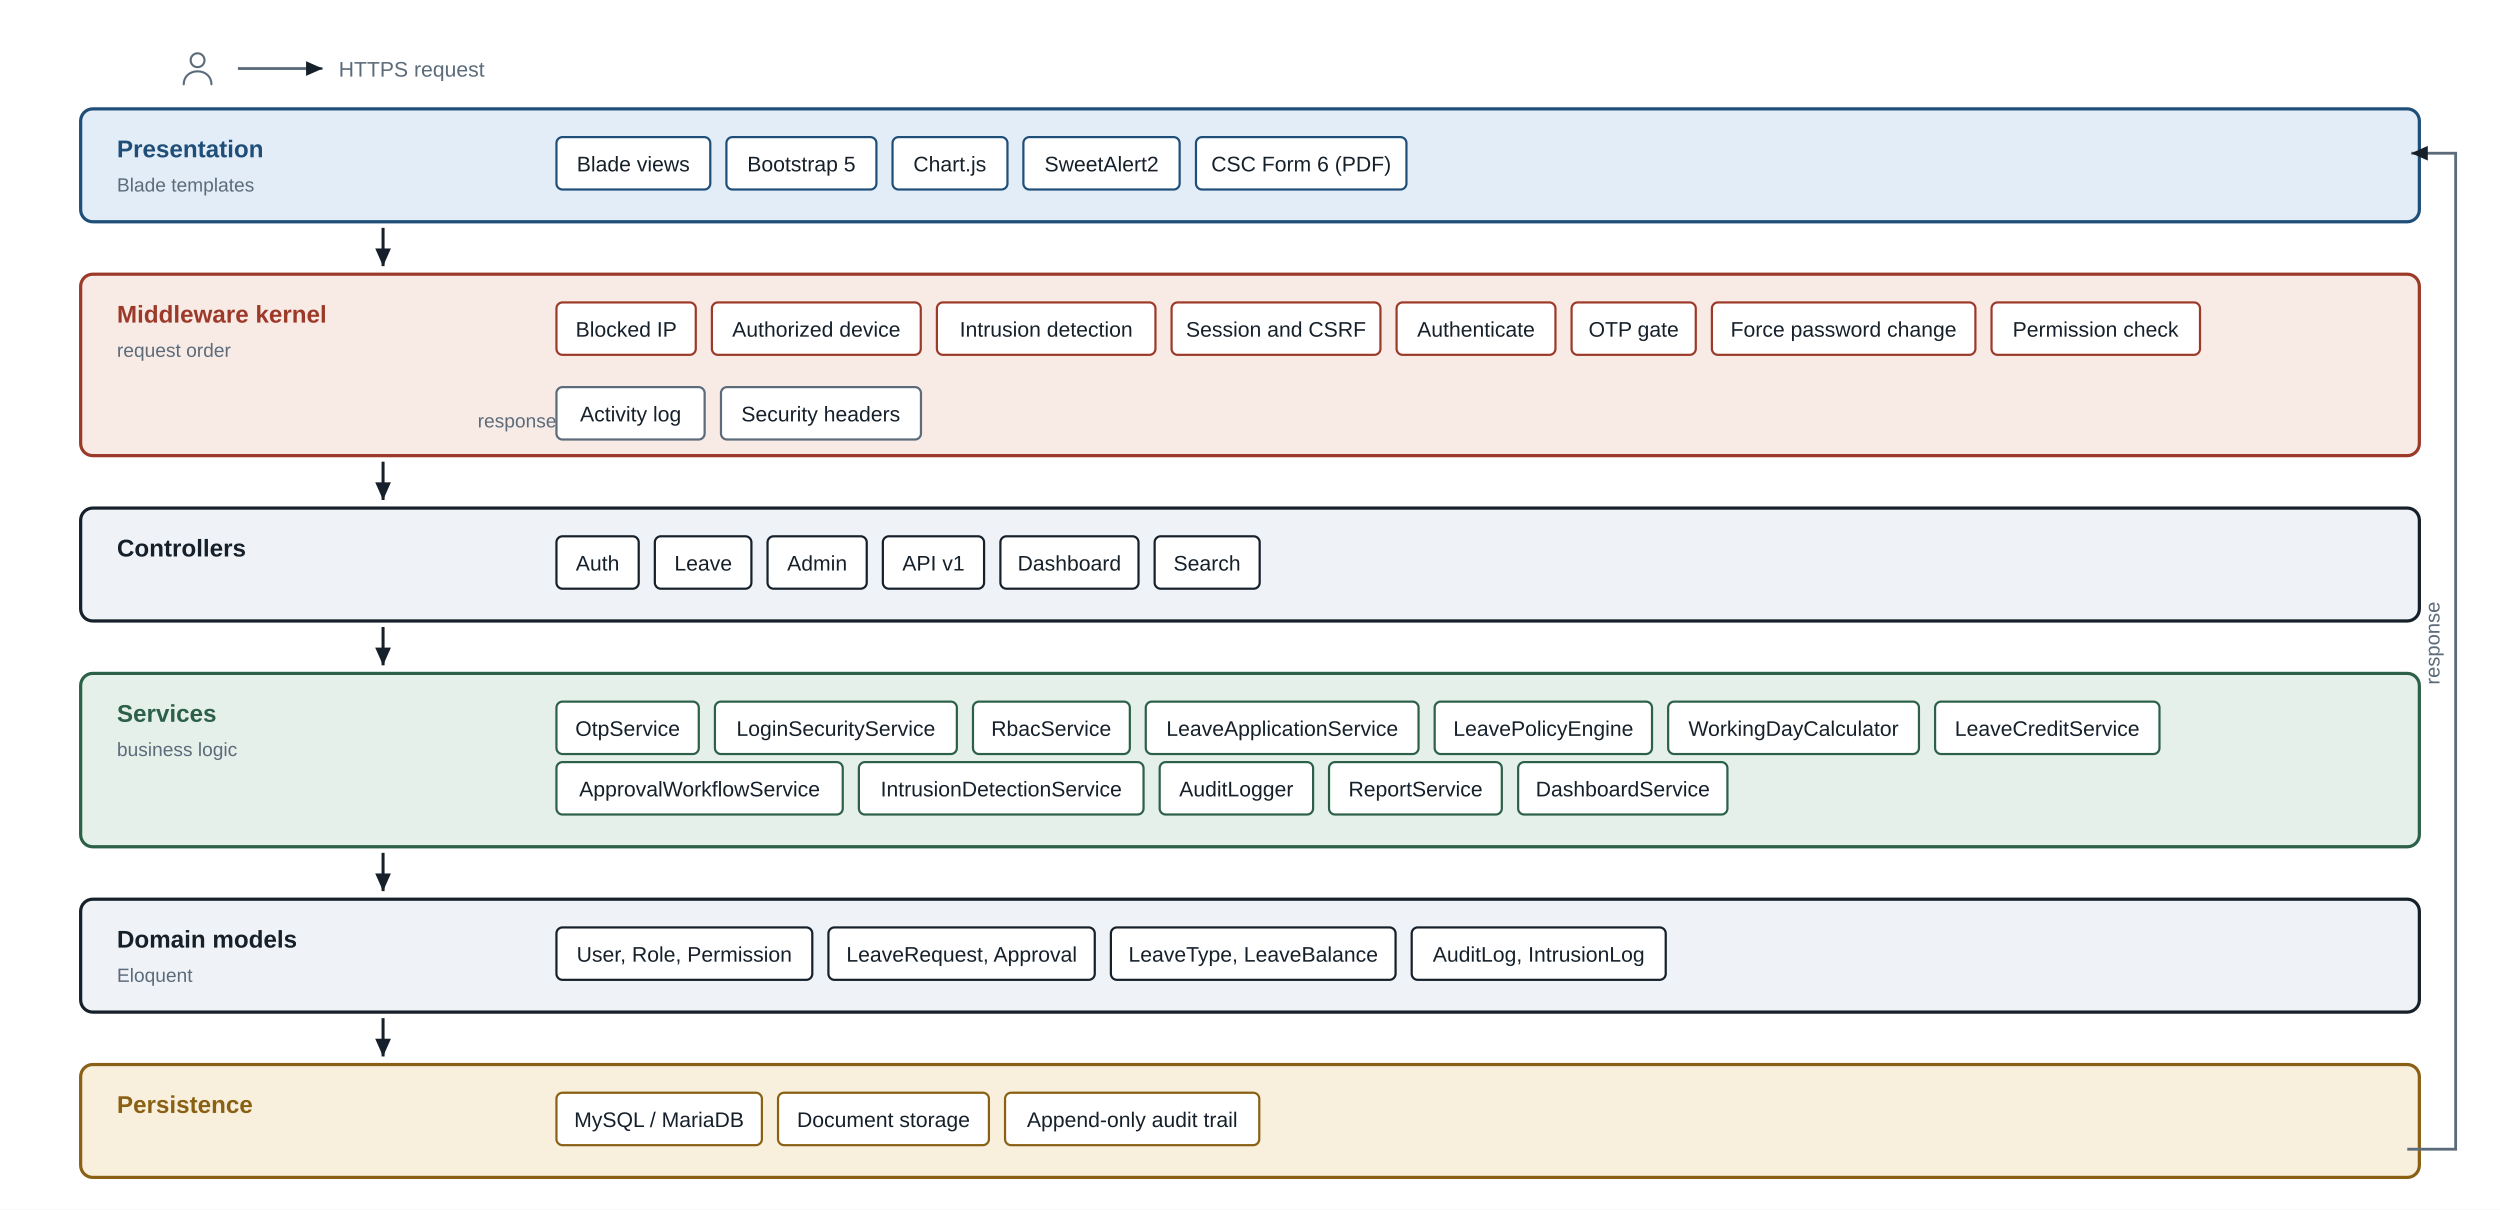
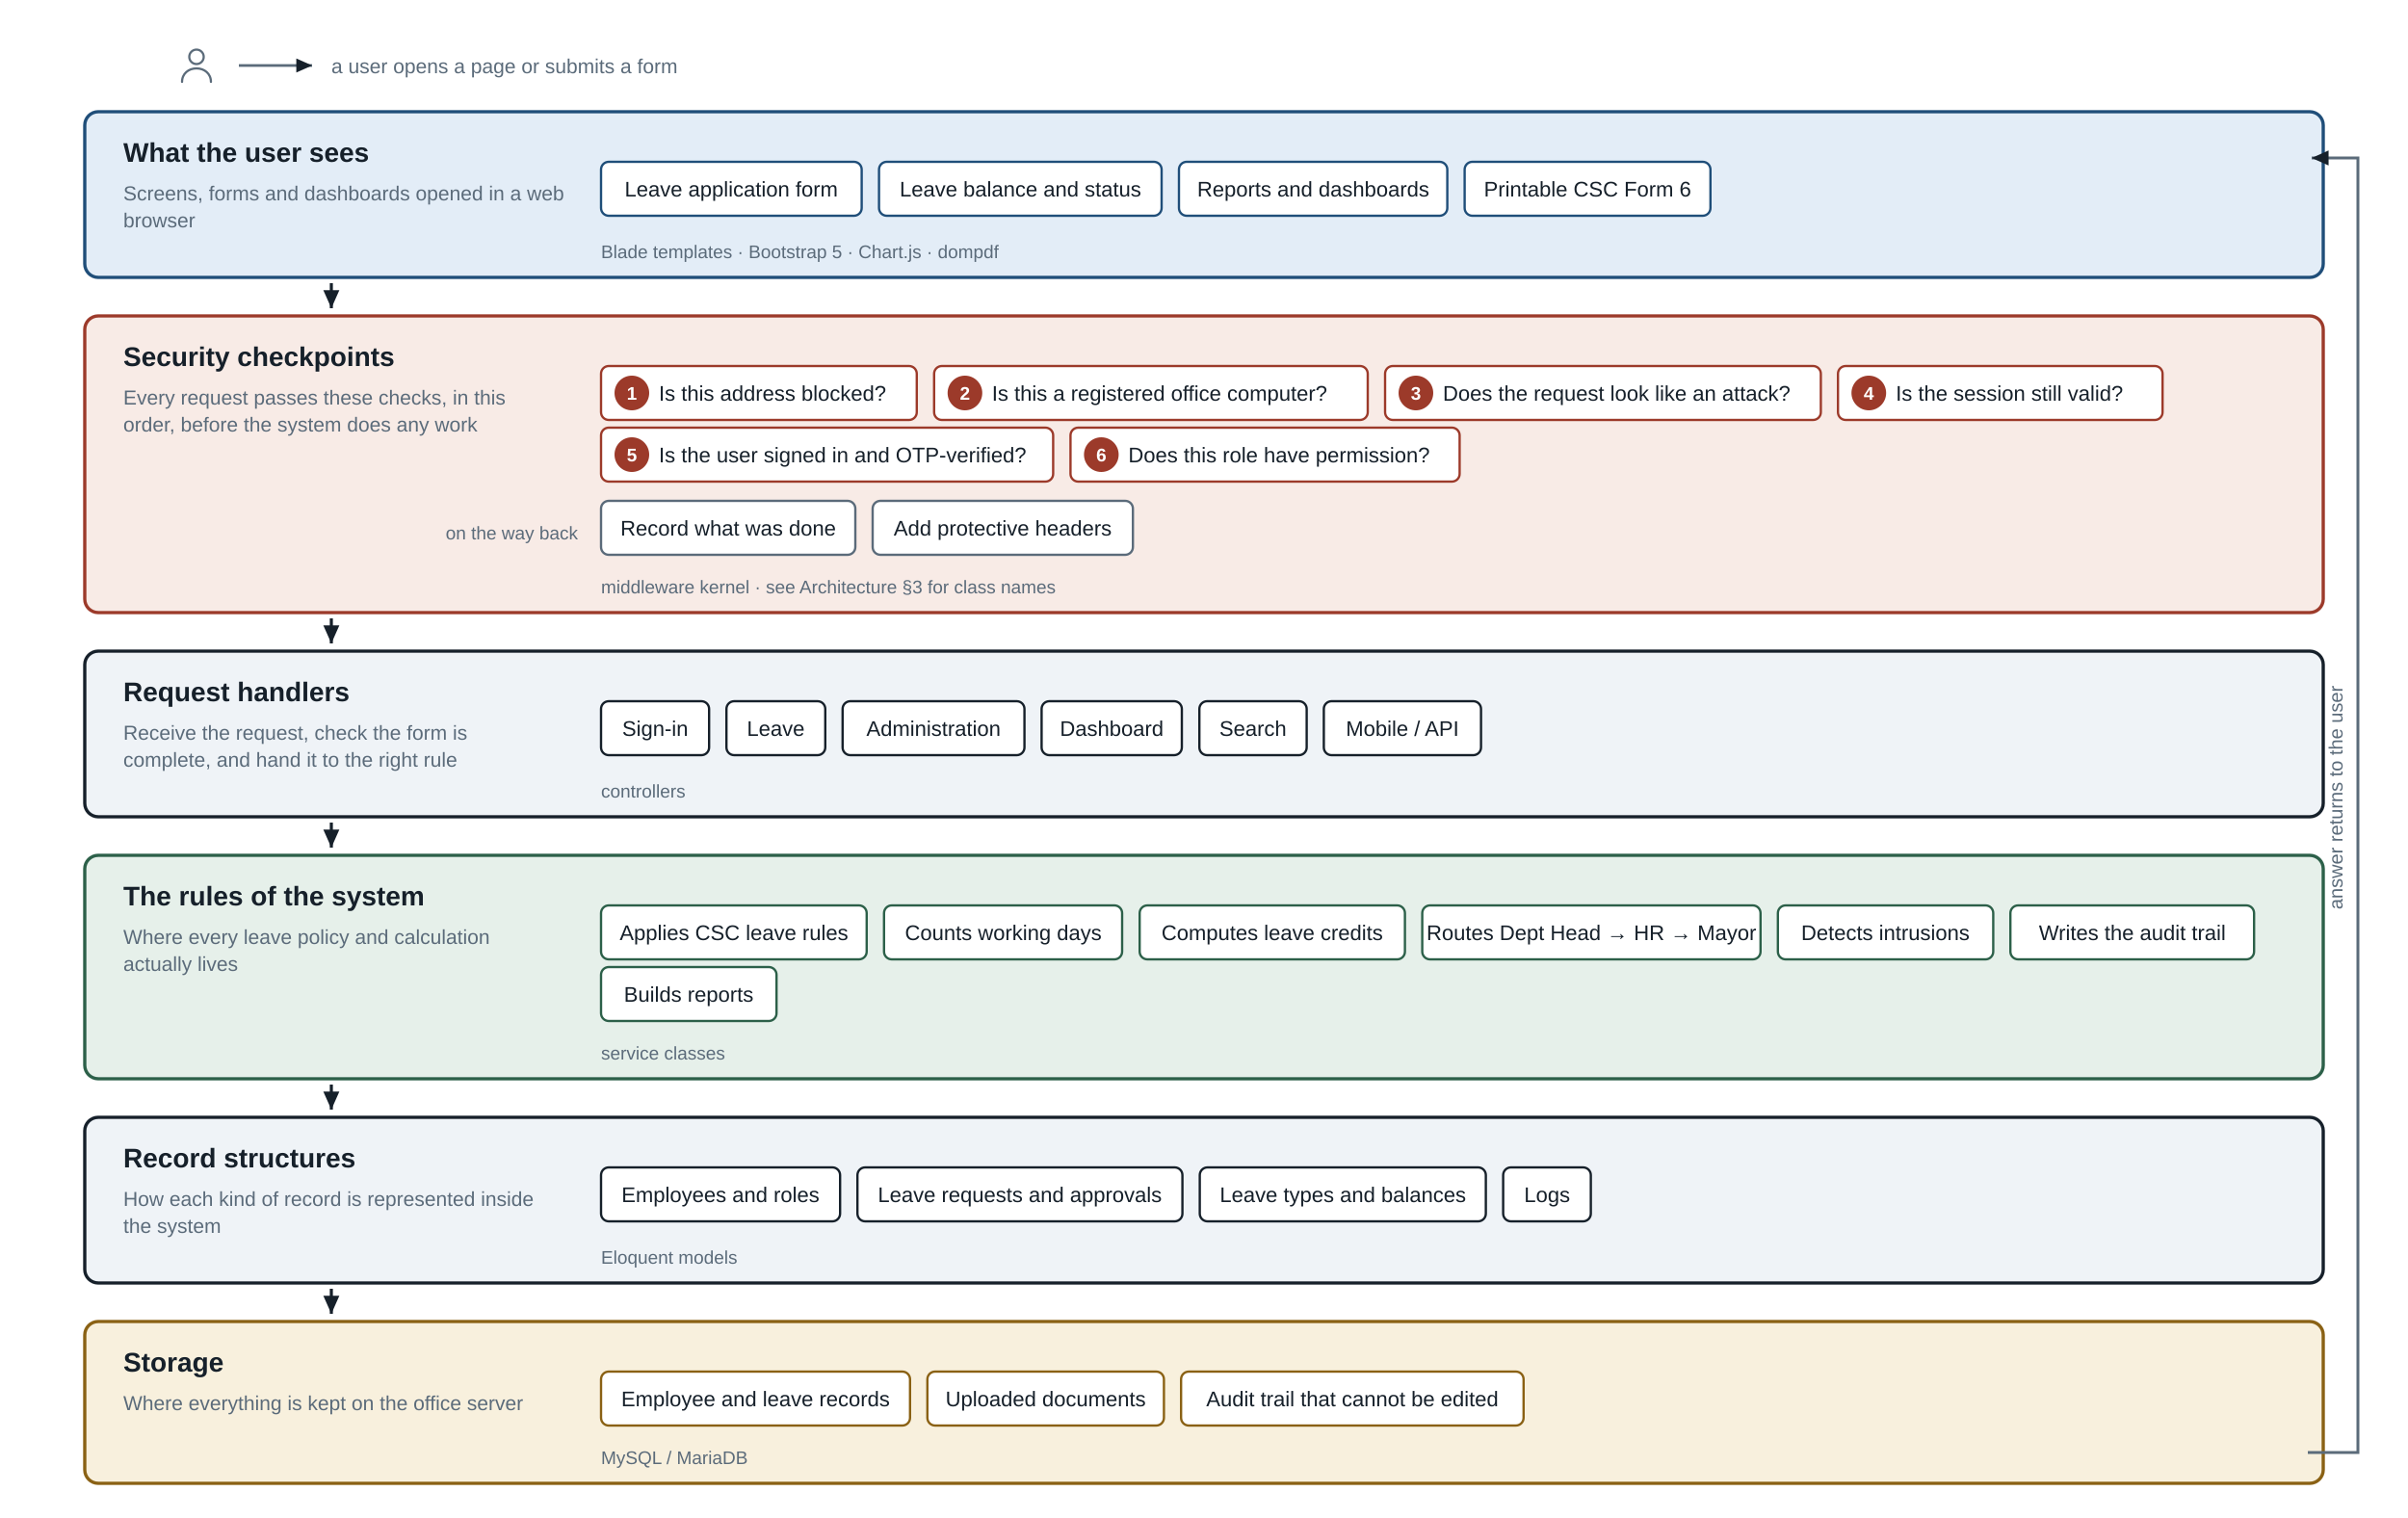
- <svg xmlns="http://www.w3.org/2000/svg" viewBox="0 0 1240 600" width="1240" height="600">
+ <svg xmlns="http://www.w3.org/2000/svg" viewBox="0 0 1250 788" width="1250" height="788">
  <defs>
    <marker id="ah" viewBox="0 0 10 10" refX="9" refY="5" markerWidth="6.5" markerHeight="6.5" orient="auto-start-reverse">
      <path d="M0,1 L9,5 L0,9 z" fill="#16202a" />
    </marker>
    <marker id="ahm" viewBox="0 0 10 10" refX="9" refY="5" markerWidth="6.5" markerHeight="6.5" orient="auto-start-reverse">
      <path d="M0,1 L9,5 L0,9 z" fill="#5b6b7a" />
    </marker>
  </defs>
-   <rect width="1240" height="600" fill="#ffffff" />
-   <rect x="40" y="54" width="1160" height="56" rx="6" fill="#e3edf7" stroke="#1f4e79" stroke-width="1.6" />
-   <text x="58.0" y="78.0" font-family="Liberation Sans, DejaVu Sans, Arial, sans-serif" font-size="12" fill="#1f4e79" text-anchor="start" font-weight="700">Presentation</text>
-   <text x="58.0" y="95.0" font-family="Liberation Sans, DejaVu Sans, Arial, sans-serif" font-size="9.5" fill="#5b6b7a" text-anchor="start" font-weight="400">Blade templates</text>
-   <rect x="276.0" y="68" width="76.3" height="26" rx="3" fill="#ffffff" stroke="#1f4e79" stroke-width="1.1" />
-   <text x="314.1" y="85.0" font-family="Liberation Sans, DejaVu Sans, Arial, sans-serif" font-size="10.5" fill="#16202a" text-anchor="middle" font-weight="500">Blade views</text>
-   <rect x="360.3" y="68" width="74.4" height="26" rx="3" fill="#ffffff" stroke="#1f4e79" stroke-width="1.1" />
-   <text x="397.5" y="85.0" font-family="Liberation Sans, DejaVu Sans, Arial, sans-serif" font-size="10.5" fill="#16202a" text-anchor="middle" font-weight="500">Bootstrap 5</text>
-   <rect x="442.7" y="68" width="57.0" height="26" rx="3" fill="#ffffff" stroke="#1f4e79" stroke-width="1.1" />
-   <text x="471.1" y="85.0" font-family="Liberation Sans, DejaVu Sans, Arial, sans-serif" font-size="10.5" fill="#16202a" text-anchor="middle" font-weight="500">Chart.js</text>
-   <rect x="507.6" y="68" width="77.5" height="26" rx="3" fill="#ffffff" stroke="#1f4e79" stroke-width="1.1" />
-   <text x="546.4" y="85.0" font-family="Liberation Sans, DejaVu Sans, Arial, sans-serif" font-size="10.5" fill="#16202a" text-anchor="middle" font-weight="500">SweetAlert2</text>
-   <rect x="593.2" y="68" width="104.4" height="26" rx="3" fill="#ffffff" stroke="#1f4e79" stroke-width="1.1" />
-   <text x="645.4" y="85.0" font-family="Liberation Sans, DejaVu Sans, Arial, sans-serif" font-size="10.5" fill="#16202a" text-anchor="middle" font-weight="500">CSC Form 6 (PDF)</text>
-   <rect x="40" y="136" width="1160" height="90" rx="6" fill="#f8ebe6" stroke="#9c3a2a" stroke-width="1.6" />
-   <text x="58.0" y="160.0" font-family="Liberation Sans, DejaVu Sans, Arial, sans-serif" font-size="12" fill="#9c3a2a" text-anchor="start" font-weight="700">Middleware kernel</text>
-   <text x="58.0" y="177.0" font-family="Liberation Sans, DejaVu Sans, Arial, sans-serif" font-size="9.5" fill="#5b6b7a" text-anchor="start" font-weight="400">request order</text>
-   <rect x="276.0" y="150" width="69.1" height="26" rx="3" fill="#ffffff" stroke="#9c3a2a" stroke-width="1.1" />
-   <text x="310.6" y="167.0" font-family="Liberation Sans, DejaVu Sans, Arial, sans-serif" font-size="10.5" fill="#16202a" text-anchor="middle" font-weight="500">Blocked IP</text>
-   <rect x="353.1" y="150" width="103.6" height="26" rx="3" fill="#ffffff" stroke="#9c3a2a" stroke-width="1.1" />
-   <text x="404.9" y="167.0" font-family="Liberation Sans, DejaVu Sans, Arial, sans-serif" font-size="10.5" fill="#16202a" text-anchor="middle" font-weight="500">Authorized device</text>
-   <rect x="464.7" y="150" width="108.4" height="26" rx="3" fill="#ffffff" stroke="#9c3a2a" stroke-width="1.1" />
-   <text x="518.9" y="167.0" font-family="Liberation Sans, DejaVu Sans, Arial, sans-serif" font-size="10.5" fill="#16202a" text-anchor="middle" font-weight="500">Intrusion detection</text>
-   <rect x="581.1" y="150" width="103.6" height="26" rx="3" fill="#ffffff" stroke="#9c3a2a" stroke-width="1.1" />
-   <text x="632.9" y="167.0" font-family="Liberation Sans, DejaVu Sans, Arial, sans-serif" font-size="10.5" fill="#16202a" text-anchor="middle" font-weight="500">Session and CSRF</text>
-   <rect x="692.7" y="150" width="78.8" height="26" rx="3" fill="#ffffff" stroke="#9c3a2a" stroke-width="1.1" />
-   <text x="732.1" y="167.0" font-family="Liberation Sans, DejaVu Sans, Arial, sans-serif" font-size="10.5" fill="#16202a" text-anchor="middle" font-weight="500">Authenticate</text>
-   <rect x="779.5" y="150" width="61.6" height="26" rx="3" fill="#ffffff" stroke="#9c3a2a" stroke-width="1.1" />
-   <text x="810.3" y="167.0" font-family="Liberation Sans, DejaVu Sans, Arial, sans-serif" font-size="10.5" fill="#16202a" text-anchor="middle" font-weight="500">OTP gate</text>
-   <rect x="849.1" y="150" width="130.7" height="26" rx="3" fill="#ffffff" stroke="#9c3a2a" stroke-width="1.1" />
-   <text x="914.4" y="167.0" font-family="Liberation Sans, DejaVu Sans, Arial, sans-serif" font-size="10.5" fill="#16202a" text-anchor="middle" font-weight="500">Force password change</text>
-   <rect x="987.8" y="150" width="103.4" height="26" rx="3" fill="#ffffff" stroke="#9c3a2a" stroke-width="1.1" />
-   <text x="1039.4" y="167.0" font-family="Liberation Sans, DejaVu Sans, Arial, sans-serif" font-size="10.5" fill="#16202a" text-anchor="middle" font-weight="500">Permission check</text>
-   <rect x="276.0" y="192" width="73.5" height="26" rx="3" fill="#ffffff" stroke="#5b6b7a" stroke-width="1.1" />
-   <text x="312.8" y="209.0" font-family="Liberation Sans, DejaVu Sans, Arial, sans-serif" font-size="10.5" fill="#16202a" text-anchor="middle" font-weight="500">Activity log</text>
-   <rect x="357.6" y="192" width="99.2" height="26" rx="3" fill="#ffffff" stroke="#5b6b7a" stroke-width="1.1" />
-   <text x="407.1" y="209.0" font-family="Liberation Sans, DejaVu Sans, Arial, sans-serif" font-size="10.5" fill="#16202a" text-anchor="middle" font-weight="500">Security headers</text>
-   <rect x="40" y="252" width="1160" height="56" rx="6" fill="#eff3f7" stroke="#16202a" stroke-width="1.6" />
-   <text x="58.0" y="276.0" font-family="Liberation Sans, DejaVu Sans, Arial, sans-serif" font-size="12" fill="#16202a" text-anchor="start" font-weight="700">Controllers</text>
-   <rect x="276.0" y="266" width="40.8" height="26" rx="3" fill="#ffffff" stroke="#16202a" stroke-width="1.1" />
-   <text x="296.4" y="283.0" font-family="Liberation Sans, DejaVu Sans, Arial, sans-serif" font-size="10.5" fill="#16202a" text-anchor="middle" font-weight="500">Auth</text>
-   <rect x="324.8" y="266" width="47.9" height="26" rx="3" fill="#ffffff" stroke="#16202a" stroke-width="1.1" />
-   <text x="348.8" y="283.0" font-family="Liberation Sans, DejaVu Sans, Arial, sans-serif" font-size="10.5" fill="#16202a" text-anchor="middle" font-weight="500">Leave</text>
-   <rect x="380.7" y="266" width="49.2" height="26" rx="3" fill="#ffffff" stroke="#16202a" stroke-width="1.1" />
-   <text x="405.3" y="283.0" font-family="Liberation Sans, DejaVu Sans, Arial, sans-serif" font-size="10.5" fill="#16202a" text-anchor="middle" font-weight="500">Admin</text>
-   <rect x="437.9" y="266" width="50.2" height="26" rx="3" fill="#ffffff" stroke="#16202a" stroke-width="1.1" />
-   <text x="463.0" y="283.0" font-family="Liberation Sans, DejaVu Sans, Arial, sans-serif" font-size="10.5" fill="#16202a" text-anchor="middle" font-weight="500">API v1</text>
-   <rect x="496.2" y="266" width="68.5" height="26" rx="3" fill="#ffffff" stroke="#16202a" stroke-width="1.1" />
-   <text x="530.4" y="283.0" font-family="Liberation Sans, DejaVu Sans, Arial, sans-serif" font-size="10.5" fill="#16202a" text-anchor="middle" font-weight="500">Dashboard</text>
-   <rect x="572.7" y="266" width="52.1" height="26" rx="3" fill="#ffffff" stroke="#16202a" stroke-width="1.1" />
-   <text x="598.7" y="283.0" font-family="Liberation Sans, DejaVu Sans, Arial, sans-serif" font-size="10.5" fill="#16202a" text-anchor="middle" font-weight="500">Search</text>
-   <rect x="40" y="334" width="1160" height="86" rx="6" fill="#e6f0ea" stroke="#2c6049" stroke-width="1.6" />
-   <text x="58.0" y="358.0" font-family="Liberation Sans, DejaVu Sans, Arial, sans-serif" font-size="12" fill="#2c6049" text-anchor="start" font-weight="700">Services</text>
-   <text x="58.0" y="375.0" font-family="Liberation Sans, DejaVu Sans, Arial, sans-serif" font-size="9.5" fill="#5b6b7a" text-anchor="start" font-weight="400">business logic</text>
-   <rect x="276.0" y="348" width="70.6" height="26" rx="3" fill="#ffffff" stroke="#2c6049" stroke-width="1.1" />
-   <text x="311.3" y="365.0" font-family="Liberation Sans, DejaVu Sans, Arial, sans-serif" font-size="10.5" fill="#16202a" text-anchor="middle" font-weight="500">OtpService</text>
-   <rect x="354.6" y="348" width="120.0" height="26" rx="3" fill="#ffffff" stroke="#2c6049" stroke-width="1.1" />
-   <text x="414.6" y="365.0" font-family="Liberation Sans, DejaVu Sans, Arial, sans-serif" font-size="10.5" fill="#16202a" text-anchor="middle" font-weight="500">LoginSecurityService</text>
-   <rect x="482.6" y="348" width="77.8" height="26" rx="3" fill="#ffffff" stroke="#2c6049" stroke-width="1.1" />
-   <text x="521.4" y="365.0" font-family="Liberation Sans, DejaVu Sans, Arial, sans-serif" font-size="10.5" fill="#16202a" text-anchor="middle" font-weight="500">RbacService</text>
-   <rect x="568.3" y="348" width="135.3" height="26" rx="3" fill="#ffffff" stroke="#2c6049" stroke-width="1.1" />
-   <text x="636.0" y="365.0" font-family="Liberation Sans, DejaVu Sans, Arial, sans-serif" font-size="10.5" fill="#16202a" text-anchor="middle" font-weight="500">LeaveApplicationService</text>
-   <rect x="711.6" y="348" width="107.8" height="26" rx="3" fill="#ffffff" stroke="#2c6049" stroke-width="1.1" />
-   <text x="765.5" y="365.0" font-family="Liberation Sans, DejaVu Sans, Arial, sans-serif" font-size="10.5" fill="#16202a" text-anchor="middle" font-weight="500">LeavePolicyEngine</text>
-   <rect x="827.4" y="348" width="124.4" height="26" rx="3" fill="#ffffff" stroke="#2c6049" stroke-width="1.1" />
-   <text x="889.6" y="365.0" font-family="Liberation Sans, DejaVu Sans, Arial, sans-serif" font-size="10.5" fill="#16202a" text-anchor="middle" font-weight="500">WorkingDayCalculator</text>
-   <rect x="959.8" y="348" width="111.3" height="26" rx="3" fill="#ffffff" stroke="#2c6049" stroke-width="1.1" />
-   <text x="1015.4" y="365.0" font-family="Liberation Sans, DejaVu Sans, Arial, sans-serif" font-size="10.5" fill="#16202a" text-anchor="middle" font-weight="500">LeaveCreditService</text>
-   <rect x="276.0" y="378" width="142.0" height="26" rx="3" fill="#ffffff" stroke="#2c6049" stroke-width="1.1" />
-   <text x="347.0" y="395.0" font-family="Liberation Sans, DejaVu Sans, Arial, sans-serif" font-size="10.5" fill="#16202a" text-anchor="middle" font-weight="500">ApprovalWorkflowService</text>
-   <rect x="426.0" y="378" width="141.2" height="26" rx="3" fill="#ffffff" stroke="#2c6049" stroke-width="1.1" />
-   <text x="496.6" y="395.0" font-family="Liberation Sans, DejaVu Sans, Arial, sans-serif" font-size="10.5" fill="#16202a" text-anchor="middle" font-weight="500">IntrusionDetectionService</text>
-   <rect x="575.2" y="378" width="76.1" height="26" rx="3" fill="#ffffff" stroke="#2c6049" stroke-width="1.1" />
-   <text x="613.2" y="395.0" font-family="Liberation Sans, DejaVu Sans, Arial, sans-serif" font-size="10.5" fill="#16202a" text-anchor="middle" font-weight="500">AuditLogger</text>
-   <rect x="659.2" y="378" width="85.7" height="26" rx="3" fill="#ffffff" stroke="#2c6049" stroke-width="1.1" />
-   <text x="702.1" y="395.0" font-family="Liberation Sans, DejaVu Sans, Arial, sans-serif" font-size="10.5" fill="#16202a" text-anchor="middle" font-weight="500">ReportService</text>
-   <rect x="753.0" y="378" width="103.8" height="26" rx="3" fill="#ffffff" stroke="#2c6049" stroke-width="1.1" />
-   <text x="804.9" y="395.0" font-family="Liberation Sans, DejaVu Sans, Arial, sans-serif" font-size="10.5" fill="#16202a" text-anchor="middle" font-weight="500">DashboardService</text>
-   <rect x="40" y="446" width="1160" height="56" rx="6" fill="#eff3f7" stroke="#16202a" stroke-width="1.6" />
-   <text x="58.0" y="470.0" font-family="Liberation Sans, DejaVu Sans, Arial, sans-serif" font-size="12" fill="#16202a" text-anchor="start" font-weight="700">Domain models</text>
-   <text x="58.0" y="487.0" font-family="Liberation Sans, DejaVu Sans, Arial, sans-serif" font-size="9.5" fill="#5b6b7a" text-anchor="start" font-weight="400">Eloquent</text>
-   <rect x="276.0" y="460" width="126.9" height="26" rx="3" fill="#ffffff" stroke="#16202a" stroke-width="1.1" />
-   <text x="339.4" y="477.0" font-family="Liberation Sans, DejaVu Sans, Arial, sans-serif" font-size="10.5" fill="#16202a" text-anchor="middle" font-weight="500">User, Role, Permission</text>
-   <rect x="410.9" y="460" width="132.1" height="26" rx="3" fill="#ffffff" stroke="#16202a" stroke-width="1.1" />
-   <text x="477.0" y="477.0" font-family="Liberation Sans, DejaVu Sans, Arial, sans-serif" font-size="10.5" fill="#16202a" text-anchor="middle" font-weight="500">LeaveRequest, Approval</text>
-   <rect x="551.0" y="460" width="141.2" height="26" rx="3" fill="#ffffff" stroke="#16202a" stroke-width="1.1" />
-   <text x="621.6" y="477.0" font-family="Liberation Sans, DejaVu Sans, Arial, sans-serif" font-size="10.5" fill="#16202a" text-anchor="middle" font-weight="500">LeaveType, LeaveBalance</text>
-   <rect x="700.2" y="460" width="126.0" height="26" rx="3" fill="#ffffff" stroke="#16202a" stroke-width="1.1" />
-   <text x="763.2" y="477.0" font-family="Liberation Sans, DejaVu Sans, Arial, sans-serif" font-size="10.5" fill="#16202a" text-anchor="middle" font-weight="500">AuditLog, IntrusionLog</text>
-   <rect x="40" y="528" width="1160" height="56" rx="6" fill="#f8f0dd" stroke="#8a6114" stroke-width="1.6" />
-   <text x="58.0" y="552.0" font-family="Liberation Sans, DejaVu Sans, Arial, sans-serif" font-size="12" fill="#8a6114" text-anchor="start" font-weight="700">Persistence</text>
-   <rect x="276.0" y="542" width="101.9" height="26" rx="3" fill="#ffffff" stroke="#8a6114" stroke-width="1.1" />
-   <text x="326.9" y="559.0" font-family="Liberation Sans, DejaVu Sans, Arial, sans-serif" font-size="10.5" fill="#16202a" text-anchor="middle" font-weight="500">MySQL / MariaDB</text>
-   <rect x="385.9" y="542" width="104.6" height="26" rx="3" fill="#ffffff" stroke="#8a6114" stroke-width="1.1" />
-   <text x="438.2" y="559.0" font-family="Liberation Sans, DejaVu Sans, Arial, sans-serif" font-size="10.5" fill="#16202a" text-anchor="middle" font-weight="500">Document storage</text>
-   <rect x="498.5" y="542" width="126.1" height="26" rx="3" fill="#ffffff" stroke="#8a6114" stroke-width="1.1" />
-   <text x="561.6" y="559.0" font-family="Liberation Sans, DejaVu Sans, Arial, sans-serif" font-size="10.5" fill="#16202a" text-anchor="middle" font-weight="500">Append-only audit trail</text>
-   <line x1="190.0" y1="113.0" x2="190.0" y2="132.0" stroke="#16202a" stroke-width="1.5" marker-end="url(#ah)" />
-   <line x1="190.0" y1="229.0" x2="190.0" y2="248.0" stroke="#16202a" stroke-width="1.5" marker-end="url(#ah)" />
-   <line x1="190.0" y1="311.0" x2="190.0" y2="330.0" stroke="#16202a" stroke-width="1.5" marker-end="url(#ah)" />
-   <line x1="190.0" y1="423.0" x2="190.0" y2="442.0" stroke="#16202a" stroke-width="1.5" marker-end="url(#ah)" />
-   <line x1="190.0" y1="505.0" x2="190.0" y2="524.0" stroke="#16202a" stroke-width="1.5" marker-end="url(#ah)" />
-   <text x="276.0" y="212.0" font-family="Liberation Sans, DejaVu Sans, Arial, sans-serif" font-size="9.5" fill="#5b6b7a" text-anchor="end" font-weight="500">response</text>
-   <polyline points="1194.0,570.0 1218.0,570.0 1218.0,76.0 1196.0,76.0" fill="none" stroke="#5b6b7a" stroke-width="1.4" marker-end="url(#ah)" />
-   <text transform="rotate(-90 1210.0 319.0)" x="1210.0" y="319.0" font-family="Liberation Sans, DejaVu Sans, Arial, sans-serif" font-size="10" fill="#5b6b7a" text-anchor="middle" font-weight="500">response</text>
-   <g transform="translate(87.00,23.00) scale(0.4583)" fill="none" stroke="#5b6b7a" stroke-width="2.3" stroke-linecap="round" stroke-linejoin="round">
+   <rect width="1250" height="788" fill="#ffffff" />
+   <rect x="44" y="58" width="1162" height="86" rx="7" fill="#e3edf7" stroke="#1f4e79" stroke-width="1.7" />
+   <text x="64.0" y="84.0" font-family="Liberation Sans, DejaVu Sans, Arial, sans-serif" font-size="14" fill="#16202a" text-anchor="start" font-weight="700">What the user sees</text>
+   <text x="64.0" y="104.0" font-family="Liberation Sans, DejaVu Sans, Arial, sans-serif" font-size="10.5" fill="#5b6b7a" text-anchor="start" font-weight="400">Screens, forms and dashboards opened in a web</text>
+   <text x="64.0" y="118.0" font-family="Liberation Sans, DejaVu Sans, Arial, sans-serif" font-size="10.5" fill="#5b6b7a" text-anchor="start" font-weight="400">browser</text>
+   <text x="312.0" y="134.0" font-family="Liberation Sans, DejaVu Sans, Arial, sans-serif" font-size="9.5" fill="#5b6b7a" text-anchor="start" font-weight="400">Blade templates · Bootstrap 5 · Chart.js · dompdf</text>
+   <rect x="312.0" y="84" width="135.3" height="28" rx="4" fill="#ffffff" stroke="#1f4e79" stroke-width="1.2" />
+   <text x="379.6" y="102.0" font-family="Liberation Sans, DejaVu Sans, Arial, sans-serif" font-size="11" fill="#16202a" text-anchor="middle" font-weight="400">Leave application form</text>
+   <rect x="456.3" y="84" width="146.7" height="28" rx="4" fill="#ffffff" stroke="#1f4e79" stroke-width="1.2" />
+   <text x="529.7" y="102.0" font-family="Liberation Sans, DejaVu Sans, Arial, sans-serif" font-size="11" fill="#16202a" text-anchor="middle" font-weight="400">Leave balance and status</text>
+   <rect x="612.0" y="84" width="139.3" height="28" rx="4" fill="#ffffff" stroke="#1f4e79" stroke-width="1.2" />
+   <text x="681.7" y="102.0" font-family="Liberation Sans, DejaVu Sans, Arial, sans-serif" font-size="11" fill="#16202a" text-anchor="middle" font-weight="400">Reports and dashboards</text>
+   <rect x="760.3" y="84" width="127.6" height="28" rx="4" fill="#ffffff" stroke="#1f4e79" stroke-width="1.2" />
+   <text x="824.1" y="102.0" font-family="Liberation Sans, DejaVu Sans, Arial, sans-serif" font-size="11" fill="#16202a" text-anchor="middle" font-weight="400">Printable CSC Form 6</text>
+   <rect x="44" y="164" width="1162" height="154" rx="7" fill="#f8ebe6" stroke="#9c3a2a" stroke-width="1.7" />
+   <text x="64.0" y="190.0" font-family="Liberation Sans, DejaVu Sans, Arial, sans-serif" font-size="14" fill="#16202a" text-anchor="start" font-weight="700">Security checkpoints</text>
+   <text x="64.0" y="210.0" font-family="Liberation Sans, DejaVu Sans, Arial, sans-serif" font-size="10.5" fill="#5b6b7a" text-anchor="start" font-weight="400">Every request passes these checks, in this</text>
+   <text x="64.0" y="224.0" font-family="Liberation Sans, DejaVu Sans, Arial, sans-serif" font-size="10.5" fill="#5b6b7a" text-anchor="start" font-weight="400">order, before the system does any work</text>
+   <text x="312.0" y="308.0" font-family="Liberation Sans, DejaVu Sans, Arial, sans-serif" font-size="9.5" fill="#5b6b7a" text-anchor="start" font-weight="400">middleware kernel · see Architecture §3 for class names</text>
+   <rect x="312.0" y="190" width="163.9" height="28" rx="4" fill="#ffffff" stroke="#9c3a2a" stroke-width="1.2" />
+   <circle cx="328.0" cy="204" r="9" fill="#9c3a2a" />
+   <text x="328.0" y="207.5" font-family="Liberation Sans, DejaVu Sans, Arial, sans-serif" font-size="9.5" fill="#ffffff" text-anchor="middle" font-weight="700">1</text>
+   <text x="342.0" y="208.0" font-family="Liberation Sans, DejaVu Sans, Arial, sans-serif" font-size="11" fill="#16202a" text-anchor="start" font-weight="400">Is this address blocked?</text>
+   <rect x="484.9" y="190" width="225.1" height="28" rx="4" fill="#ffffff" stroke="#9c3a2a" stroke-width="1.2" />
+   <circle cx="500.9" cy="204" r="9" fill="#9c3a2a" />
+   <text x="500.9" y="207.5" font-family="Liberation Sans, DejaVu Sans, Arial, sans-serif" font-size="9.5" fill="#ffffff" text-anchor="middle" font-weight="700">2</text>
+   <text x="514.9" y="208.0" font-family="Liberation Sans, DejaVu Sans, Arial, sans-serif" font-size="11" fill="#16202a" text-anchor="start" font-weight="400">Is this a registered office computer?</text>
+   <rect x="719.0" y="190" width="226.2" height="28" rx="4" fill="#ffffff" stroke="#9c3a2a" stroke-width="1.2" />
+   <circle cx="735.0" cy="204" r="9" fill="#9c3a2a" />
+   <text x="735.0" y="207.5" font-family="Liberation Sans, DejaVu Sans, Arial, sans-serif" font-size="9.5" fill="#ffffff" text-anchor="middle" font-weight="700">3</text>
+   <text x="749.0" y="208.0" font-family="Liberation Sans, DejaVu Sans, Arial, sans-serif" font-size="11" fill="#16202a" text-anchor="start" font-weight="400">Does the request look like an attack?</text>
+   <rect x="954.1" y="190" width="168.5" height="28" rx="4" fill="#ffffff" stroke="#9c3a2a" stroke-width="1.2" />
+   <circle cx="970.1" cy="204" r="9" fill="#9c3a2a" />
+   <text x="970.1" y="207.5" font-family="Liberation Sans, DejaVu Sans, Arial, sans-serif" font-size="9.5" fill="#ffffff" text-anchor="middle" font-weight="700">4</text>
+   <text x="984.1" y="208.0" font-family="Liberation Sans, DejaVu Sans, Arial, sans-serif" font-size="11" fill="#16202a" text-anchor="start" font-weight="400">Is the session still valid?</text>
+   <rect x="312.0" y="222" width="234.7" height="28" rx="4" fill="#ffffff" stroke="#9c3a2a" stroke-width="1.2" />
+   <circle cx="328.0" cy="236" r="9" fill="#9c3a2a" />
+   <text x="328.0" y="239.5" font-family="Liberation Sans, DejaVu Sans, Arial, sans-serif" font-size="9.5" fill="#ffffff" text-anchor="middle" font-weight="700">5</text>
+   <text x="342.0" y="240.0" font-family="Liberation Sans, DejaVu Sans, Arial, sans-serif" font-size="11" fill="#16202a" text-anchor="start" font-weight="400">Is the user signed in and OTP-verified?</text>
+   <rect x="555.7" y="222" width="202.0" height="28" rx="4" fill="#ffffff" stroke="#9c3a2a" stroke-width="1.2" />
+   <circle cx="571.7" cy="236" r="9" fill="#9c3a2a" />
+   <text x="571.7" y="239.5" font-family="Liberation Sans, DejaVu Sans, Arial, sans-serif" font-size="9.5" fill="#ffffff" text-anchor="middle" font-weight="700">6</text>
+   <text x="585.7" y="240.0" font-family="Liberation Sans, DejaVu Sans, Arial, sans-serif" font-size="11" fill="#16202a" text-anchor="start" font-weight="400">Does this role have permission?</text>
+   <rect x="312.0" y="260" width="132.0" height="28" rx="4" fill="#ffffff" stroke="#5b6b7a" stroke-width="1.2" />
+   <text x="378.0" y="278.0" font-family="Liberation Sans, DejaVu Sans, Arial, sans-serif" font-size="11" fill="#16202a" text-anchor="middle" font-weight="400">Record what was done</text>
+   <rect x="453.0" y="260" width="135.1" height="28" rx="4" fill="#ffffff" stroke="#5b6b7a" stroke-width="1.2" />
+   <text x="520.5" y="278.0" font-family="Liberation Sans, DejaVu Sans, Arial, sans-serif" font-size="11" fill="#16202a" text-anchor="middle" font-weight="400">Add protective headers</text>
+   <text x="300.0" y="280.0" font-family="Liberation Sans, DejaVu Sans, Arial, sans-serif" font-size="9.5" fill="#5b6b7a" text-anchor="end" font-weight="500">on the way back</text>
+   <rect x="44" y="338" width="1162" height="86" rx="7" fill="#eff3f7" stroke="#16202a" stroke-width="1.7" />
+   <text x="64.0" y="364.0" font-family="Liberation Sans, DejaVu Sans, Arial, sans-serif" font-size="14" fill="#16202a" text-anchor="start" font-weight="700">Request handlers</text>
+   <text x="64.0" y="384.0" font-family="Liberation Sans, DejaVu Sans, Arial, sans-serif" font-size="10.5" fill="#5b6b7a" text-anchor="start" font-weight="400">Receive the request, check the form is</text>
+   <text x="64.0" y="398.0" font-family="Liberation Sans, DejaVu Sans, Arial, sans-serif" font-size="10.5" fill="#5b6b7a" text-anchor="start" font-weight="400">complete, and hand it to the right rule</text>
+   <text x="312.0" y="414.0" font-family="Liberation Sans, DejaVu Sans, Arial, sans-serif" font-size="9.5" fill="#5b6b7a" text-anchor="start" font-weight="400">controllers</text>
+   <rect x="312.0" y="364" width="56.1" height="28" rx="4" fill="#ffffff" stroke="#16202a" stroke-width="1.2" />
+   <text x="340.1" y="382.0" font-family="Liberation Sans, DejaVu Sans, Arial, sans-serif" font-size="11" fill="#16202a" text-anchor="middle" font-weight="400">Sign-in</text>
+   <rect x="377.1" y="364" width="51.3" height="28" rx="4" fill="#ffffff" stroke="#16202a" stroke-width="1.2" />
+   <text x="402.7" y="382.0" font-family="Liberation Sans, DejaVu Sans, Arial, sans-serif" font-size="11" fill="#16202a" text-anchor="middle" font-weight="400">Leave</text>
+   <rect x="437.4" y="364" width="94.4" height="28" rx="4" fill="#ffffff" stroke="#16202a" stroke-width="1.2" />
+   <text x="484.6" y="382.0" font-family="Liberation Sans, DejaVu Sans, Arial, sans-serif" font-size="11" fill="#16202a" text-anchor="middle" font-weight="400">Administration</text>
+   <rect x="540.7" y="364" width="72.8" height="28" rx="4" fill="#ffffff" stroke="#16202a" stroke-width="1.2" />
+   <text x="577.1" y="382.0" font-family="Liberation Sans, DejaVu Sans, Arial, sans-serif" font-size="11" fill="#16202a" text-anchor="middle" font-weight="400">Dashboard</text>
+   <rect x="622.6" y="364" width="55.7" height="28" rx="4" fill="#ffffff" stroke="#16202a" stroke-width="1.2" />
+   <text x="650.4" y="382.0" font-family="Liberation Sans, DejaVu Sans, Arial, sans-serif" font-size="11" fill="#16202a" text-anchor="middle" font-weight="400">Search</text>
+   <rect x="687.2" y="364" width="81.6" height="28" rx="4" fill="#ffffff" stroke="#16202a" stroke-width="1.2" />
+   <text x="728.0" y="382.0" font-family="Liberation Sans, DejaVu Sans, Arial, sans-serif" font-size="11" fill="#16202a" text-anchor="middle" font-weight="400">Mobile / API</text>
+   <rect x="44" y="444" width="1162" height="116" rx="7" fill="#e6f0ea" stroke="#2c6049" stroke-width="1.7" />
+   <text x="64.0" y="470.0" font-family="Liberation Sans, DejaVu Sans, Arial, sans-serif" font-size="14" fill="#16202a" text-anchor="start" font-weight="700">The rules of the system</text>
+   <text x="64.0" y="490.0" font-family="Liberation Sans, DejaVu Sans, Arial, sans-serif" font-size="10.5" fill="#5b6b7a" text-anchor="start" font-weight="400">Where every leave policy and calculation</text>
+   <text x="64.0" y="504.0" font-family="Liberation Sans, DejaVu Sans, Arial, sans-serif" font-size="10.5" fill="#5b6b7a" text-anchor="start" font-weight="400">actually lives</text>
+   <text x="312.0" y="550.0" font-family="Liberation Sans, DejaVu Sans, Arial, sans-serif" font-size="9.5" fill="#5b6b7a" text-anchor="start" font-weight="400">service classes</text>
+   <rect x="312.0" y="470" width="137.9" height="28" rx="4" fill="#ffffff" stroke="#2c6049" stroke-width="1.2" />
+   <text x="381.0" y="488.0" font-family="Liberation Sans, DejaVu Sans, Arial, sans-serif" font-size="11" fill="#16202a" text-anchor="middle" font-weight="400">Applies CSC leave rules</text>
+   <rect x="458.9" y="470" width="123.6" height="28" rx="4" fill="#ffffff" stroke="#2c6049" stroke-width="1.2" />
+   <text x="520.8" y="488.0" font-family="Liberation Sans, DejaVu Sans, Arial, sans-serif" font-size="11" fill="#16202a" text-anchor="middle" font-weight="400">Counts working days</text>
+   <rect x="591.6" y="470" width="137.7" height="28" rx="4" fill="#ffffff" stroke="#2c6049" stroke-width="1.2" />
+   <text x="660.4" y="488.0" font-family="Liberation Sans, DejaVu Sans, Arial, sans-serif" font-size="11" fill="#16202a" text-anchor="middle" font-weight="400">Computes leave credits</text>
+   <rect x="738.3" y="470" width="175.6" height="28" rx="4" fill="#ffffff" stroke="#2c6049" stroke-width="1.2" />
+   <text x="826.1" y="488.0" font-family="Liberation Sans, DejaVu Sans, Arial, sans-serif" font-size="11" fill="#16202a" text-anchor="middle" font-weight="400">Routes Dept Head → HR → Mayor</text>
+   <rect x="922.9" y="470" width="111.8" height="28" rx="4" fill="#ffffff" stroke="#2c6049" stroke-width="1.2" />
+   <text x="978.7" y="488.0" font-family="Liberation Sans, DejaVu Sans, Arial, sans-serif" font-size="11" fill="#16202a" text-anchor="middle" font-weight="400">Detects intrusions</text>
+   <rect x="1043.6" y="470" width="126.5" height="28" rx="4" fill="#ffffff" stroke="#2c6049" stroke-width="1.2" />
+   <text x="1106.9" y="488.0" font-family="Liberation Sans, DejaVu Sans, Arial, sans-serif" font-size="11" fill="#16202a" text-anchor="middle" font-weight="400">Writes the audit trail</text>
+   <rect x="312.0" y="502" width="91.1" height="28" rx="4" fill="#ffffff" stroke="#2c6049" stroke-width="1.2" />
+   <text x="357.5" y="520.0" font-family="Liberation Sans, DejaVu Sans, Arial, sans-serif" font-size="11" fill="#16202a" text-anchor="middle" font-weight="400">Builds reports</text>
+   <rect x="44" y="580" width="1162" height="86" rx="7" fill="#eff3f7" stroke="#16202a" stroke-width="1.7" />
+   <text x="64.0" y="606.0" font-family="Liberation Sans, DejaVu Sans, Arial, sans-serif" font-size="14" fill="#16202a" text-anchor="start" font-weight="700">Record structures</text>
+   <text x="64.0" y="626.0" font-family="Liberation Sans, DejaVu Sans, Arial, sans-serif" font-size="10.5" fill="#5b6b7a" text-anchor="start" font-weight="400">How each kind of record is represented inside</text>
+   <text x="64.0" y="640.0" font-family="Liberation Sans, DejaVu Sans, Arial, sans-serif" font-size="10.5" fill="#5b6b7a" text-anchor="start" font-weight="400">the system</text>
+   <text x="312.0" y="656.0" font-family="Liberation Sans, DejaVu Sans, Arial, sans-serif" font-size="9.5" fill="#5b6b7a" text-anchor="start" font-weight="400">Eloquent models</text>
+   <rect x="312.0" y="606" width="124.1" height="28" rx="4" fill="#ffffff" stroke="#16202a" stroke-width="1.2" />
+   <text x="374.0" y="624.0" font-family="Liberation Sans, DejaVu Sans, Arial, sans-serif" font-size="11" fill="#16202a" text-anchor="middle" font-weight="400">Employees and roles</text>
+   <rect x="445.1" y="606" width="168.7" height="28" rx="4" fill="#ffffff" stroke="#16202a" stroke-width="1.2" />
+   <text x="529.4" y="624.0" font-family="Liberation Sans, DejaVu Sans, Arial, sans-serif" font-size="11" fill="#16202a" text-anchor="middle" font-weight="400">Leave requests and approvals</text>
+   <rect x="622.8" y="606" width="148.5" height="28" rx="4" fill="#ffffff" stroke="#16202a" stroke-width="1.2" />
+   <text x="697.1" y="624.0" font-family="Liberation Sans, DejaVu Sans, Arial, sans-serif" font-size="11" fill="#16202a" text-anchor="middle" font-weight="400">Leave types and balances</text>
+   <rect x="780.3" y="606" width="45.5" height="28" rx="4" fill="#ffffff" stroke="#16202a" stroke-width="1.2" />
+   <text x="803.1" y="624.0" font-family="Liberation Sans, DejaVu Sans, Arial, sans-serif" font-size="11" fill="#16202a" text-anchor="middle" font-weight="400">Logs</text>
+   <rect x="44" y="686" width="1162" height="84" rx="7" fill="#f8f0dd" stroke="#8a6114" stroke-width="1.7" />
+   <text x="64.0" y="712.0" font-family="Liberation Sans, DejaVu Sans, Arial, sans-serif" font-size="14" fill="#16202a" text-anchor="start" font-weight="700">Storage</text>
+   <text x="64.0" y="732.0" font-family="Liberation Sans, DejaVu Sans, Arial, sans-serif" font-size="10.5" fill="#5b6b7a" text-anchor="start" font-weight="400">Where everything is kept on the office server</text>
+   <text x="312.0" y="760.0" font-family="Liberation Sans, DejaVu Sans, Arial, sans-serif" font-size="9.5" fill="#5b6b7a" text-anchor="start" font-weight="400">MySQL / MariaDB</text>
+   <rect x="312.0" y="712" width="160.4" height="28" rx="4" fill="#ffffff" stroke="#8a6114" stroke-width="1.2" />
+   <text x="392.2" y="730.0" font-family="Liberation Sans, DejaVu Sans, Arial, sans-serif" font-size="11" fill="#16202a" text-anchor="middle" font-weight="400">Employee and leave records</text>
+   <rect x="481.4" y="712" width="122.8" height="28" rx="4" fill="#ffffff" stroke="#8a6114" stroke-width="1.2" />
+   <text x="542.8" y="730.0" font-family="Liberation Sans, DejaVu Sans, Arial, sans-serif" font-size="11" fill="#16202a" text-anchor="middle" font-weight="400">Uploaded documents</text>
+   <rect x="613.1" y="712" width="177.8" height="28" rx="4" fill="#ffffff" stroke="#8a6114" stroke-width="1.2" />
+   <text x="702.0" y="730.0" font-family="Liberation Sans, DejaVu Sans, Arial, sans-serif" font-size="11" fill="#16202a" text-anchor="middle" font-weight="400">Audit trail that cannot be edited</text>
+   <line x1="172.0" y1="147.0" x2="172.0" y2="160.0" stroke="#16202a" stroke-width="1.6" marker-end="url(#ah)" />
+   <line x1="172.0" y1="321.0" x2="172.0" y2="334.0" stroke="#16202a" stroke-width="1.6" marker-end="url(#ah)" />
+   <line x1="172.0" y1="427.0" x2="172.0" y2="440.0" stroke="#16202a" stroke-width="1.6" marker-end="url(#ah)" />
+   <line x1="172.0" y1="563.0" x2="172.0" y2="576.0" stroke="#16202a" stroke-width="1.6" marker-end="url(#ah)" />
+   <line x1="172.0" y1="669.0" x2="172.0" y2="682.0" stroke="#16202a" stroke-width="1.6" marker-end="url(#ah)" />
+   <polyline points="1198.0,754.0 1224.0,754.0 1224.0,82.0 1200.0,82.0" fill="none" stroke="#5b6b7a" stroke-width="1.5" marker-end="url(#ah)" />
+   <text transform="rotate(-90 1216.0 414.0)" x="1216.0" y="414.0" font-family="Liberation Sans, DejaVu Sans, Arial, sans-serif" font-size="10" fill="#5b6b7a" text-anchor="middle" font-weight="500">answer returns to the user</text>
+   <g transform="translate(90.00,22.00) scale(0.5)" fill="none" stroke="#5b6b7a" stroke-width="2.3" stroke-linecap="round" stroke-linejoin="round">
    <circle cx="24" cy="15" r="7.5" />
    <path d="M9 41 c0 -8.5 6.7 -14 15 -14 s15 5.5 15 14" />
  </g>
-   <line x1="118.0" y1="34.0" x2="160.0" y2="34.0" stroke="#5b6b7a" stroke-width="1.4" marker-end="url(#ah)" />
-   <text x="168.0" y="38.0" font-family="Liberation Sans, DejaVu Sans, Arial, sans-serif" font-size="10.5" fill="#5b6b7a" text-anchor="start" font-weight="500">HTTPS request</text>
+   <line x1="124.0" y1="34.0" x2="162.0" y2="34.0" stroke="#5b6b7a" stroke-width="1.4" marker-end="url(#ah)" />
+   <text x="172.0" y="38.0" font-family="Liberation Sans, DejaVu Sans, Arial, sans-serif" font-size="10.5" fill="#5b6b7a" text-anchor="start" font-weight="500">a user opens a page or submits a form</text>
</svg>
